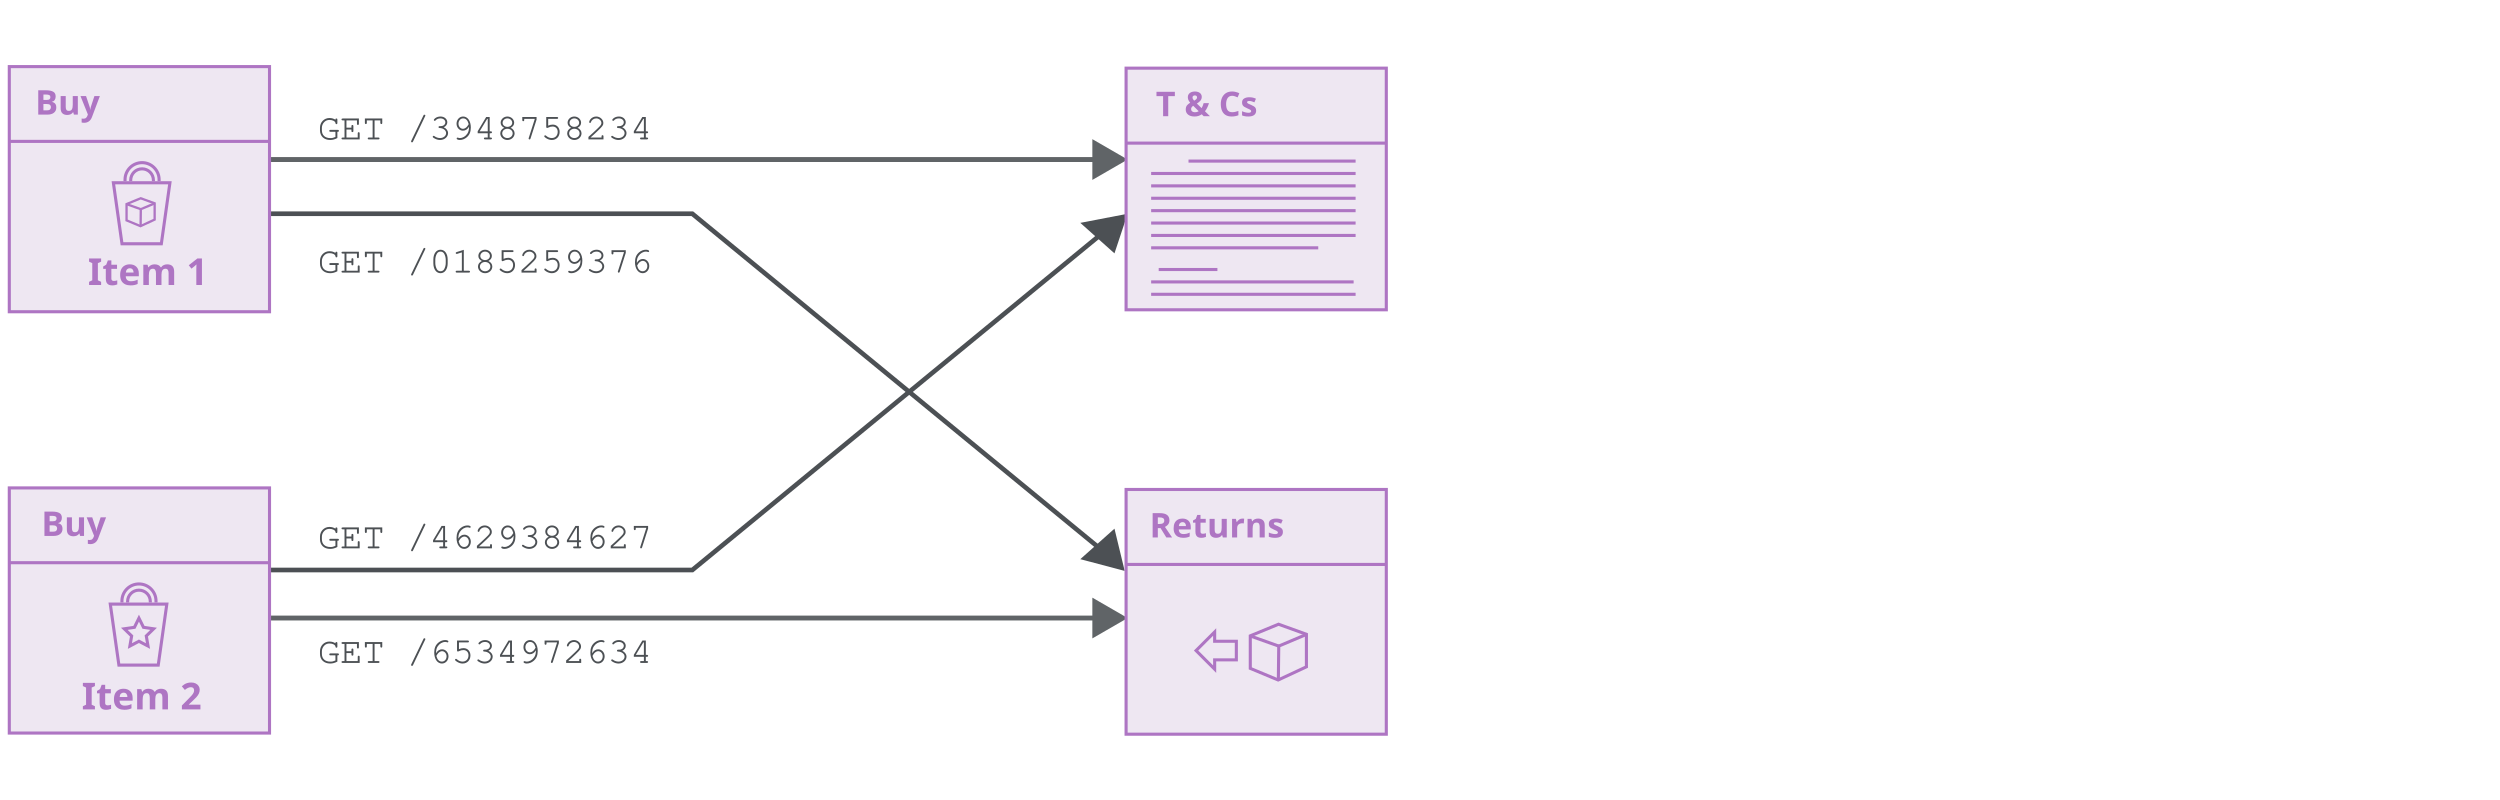
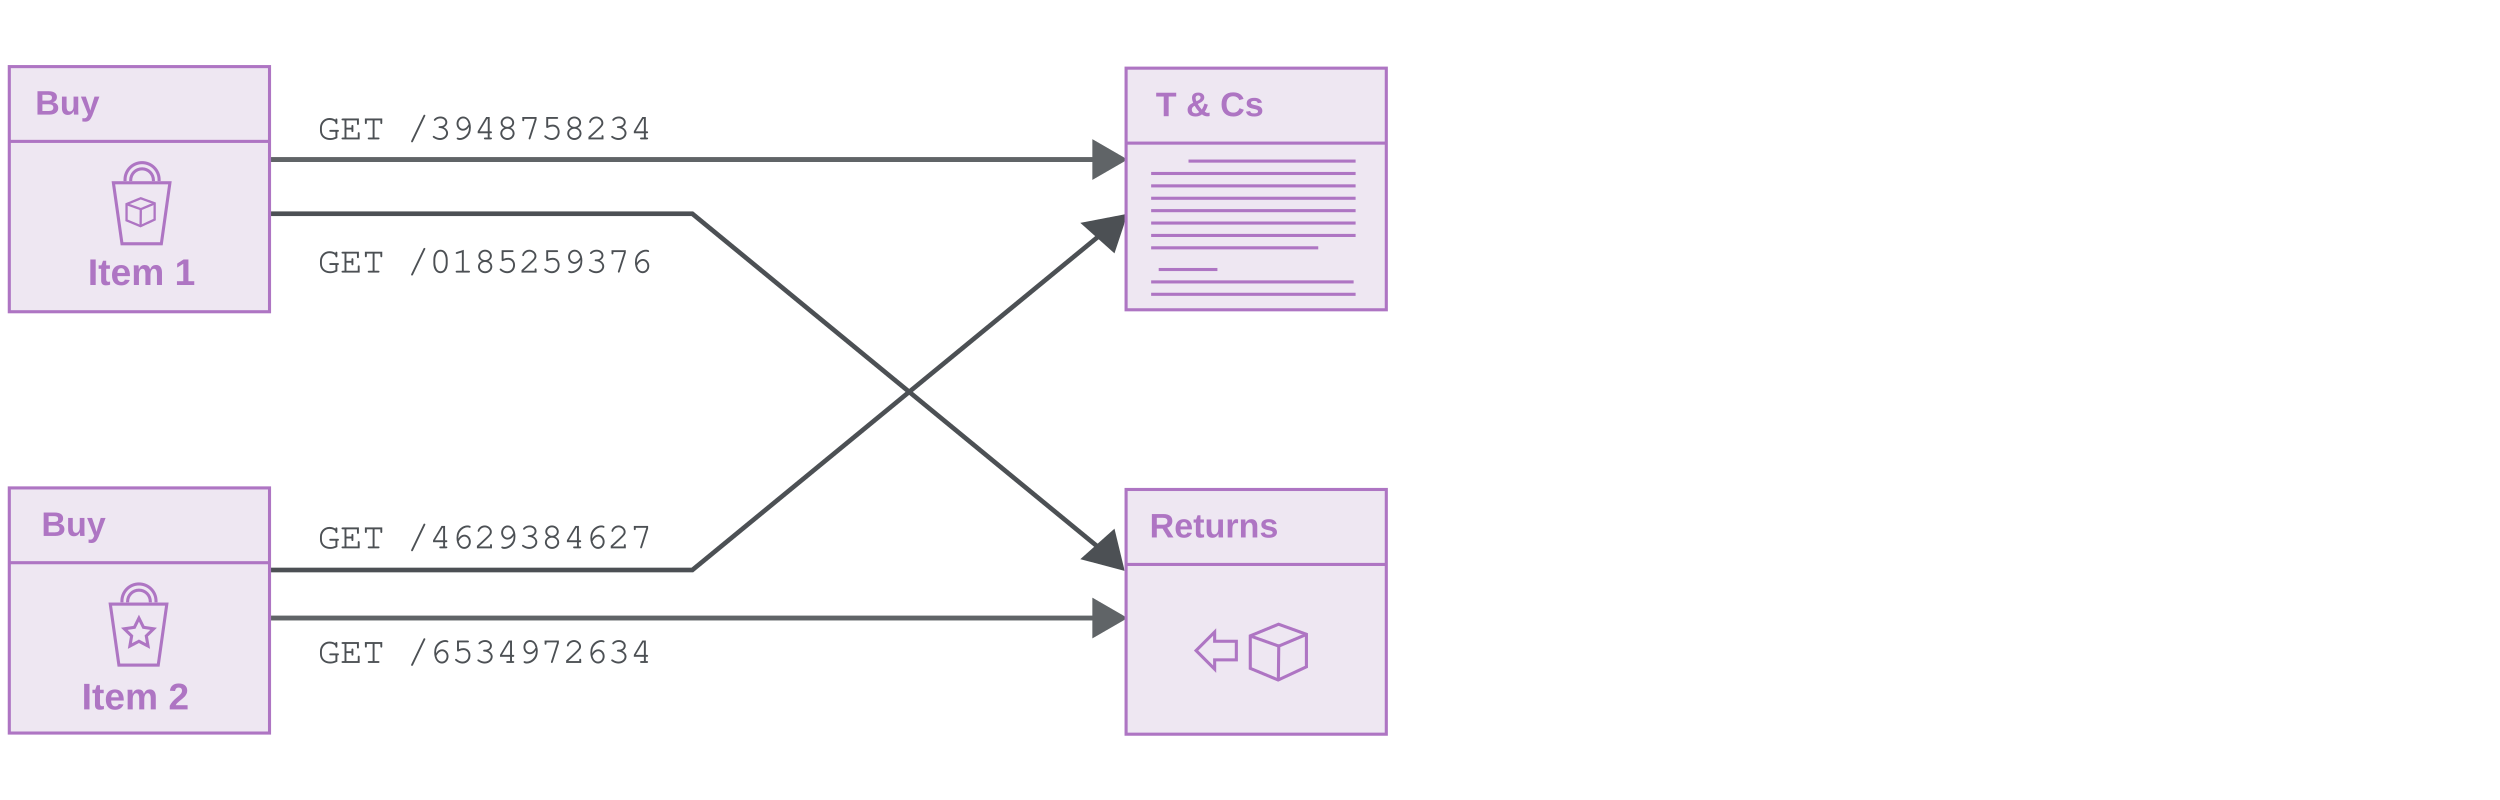
<svg xmlns="http://www.w3.org/2000/svg" width="807" height="258" viewBox="0 0 807 258">
-   <g>
-     <polygon points="87 52.29 352.61 52.29 352.61 58.08 364 51.5 352.61 44.92 352.61 50.71 87 50.71 87 52.29" fill="#606467" />
-     <polygon points="87 200.29 352.61 200.29 352.61 206.08 364 199.5 352.61 192.92 352.61 198.71 87 198.71 87 200.29" fill="#606467" />
-     <polygon points="348.72 71.94 359.75 81.79 364 69 348.72 71.94" fill="#4c5054" />
-     <polyline points="87 69 223.48 69 358.62 180" fill="none" stroke="#4c5054" stroke-miterlimit="10" stroke-width="1.5" />
-     <polyline points="87 184 223.48 184 358.62 73" fill="none" stroke="#4c5054" stroke-miterlimit="10" stroke-width="1.5" />
-     <polygon points="359.75 170.65 348.72 180.5 363.05 184.29 359.75 170.65" fill="#4c5054" />
-     <rect x="363.5" y="22" width="84" height="78" fill="#eee7f2" stroke="#ae75c3" stroke-miterlimit="10" />
-     <line x1="363.5" y1="46.2" x2="447.5" y2="46.2" fill="none" stroke="#ae75c3" stroke-miterlimit="10" />
-     <line x1="383.65" y1="52" x2="437.59" y2="52" fill="none" stroke="#ae75c3" stroke-miterlimit="10" />
-     <line x1="371.59" y1="56" x2="437.59" y2="56" fill="none" stroke="#ae75c3" stroke-miterlimit="10" />
-     <line x1="371.59" y1="60" x2="437.59" y2="60" fill="none" stroke="#ae75c3" stroke-miterlimit="10" />
-     <line x1="371.59" y1="64" x2="437.59" y2="64" fill="none" stroke="#ae75c3" stroke-miterlimit="10" />
-     <line x1="425.53" y1="80" x2="371.59" y2="80" fill="none" stroke="#ae75c3" stroke-miterlimit="10" />
-     <line x1="437.59" y1="76" x2="371.59" y2="76" fill="none" stroke="#ae75c3" stroke-miterlimit="10" />
-     <line x1="437.59" y1="72" x2="371.59" y2="72" fill="none" stroke="#ae75c3" stroke-miterlimit="10" />
-     <line x1="437.59" y1="68" x2="371.59" y2="68" fill="none" stroke="#ae75c3" stroke-miterlimit="10" />
-     <rect x="363.5" y="158" width="84" height="79" fill="#eee7f2" stroke="#ae75c3" stroke-miterlimit="10" />
-     <line x1="363.5" y1="182.2" x2="447.5" y2="182.2" fill="none" stroke="#ae75c3" stroke-miterlimit="10" />
-     <polygon points="392.09 216 386.09 210 392.09 204 392.09 207 399.09 207 399.09 213 392.09 213 392.09 216" fill="none" stroke="#ae75c3" stroke-miterlimit="10" />
-     <g>
-       <polygon points="403.59 205.25 412.71 201.5 421.71 204.75 421.71 215.25 412.59 219.5 403.59 215.75 403.59 205.25" fill="none" stroke="#ae75c3" stroke-miterlimit="10" />
-       <polyline points="421.65 204.81 412.78 208.56 412.65 219.5" fill="none" stroke="#ae75c3" stroke-miterlimit="10" />
-       <line x1="403.65" y1="205.31" x2="412.78" y2="208.56" fill="none" stroke="#ae75c3" stroke-miterlimit="10" />
-     </g>
-     <line x1="436.95" y1="91" x2="371.59" y2="91" fill="none" stroke="#ae75c3" stroke-miterlimit="10" />
-     <line x1="392.98" y1="87" x2="374.03" y2="87" fill="none" stroke="#ae75c3" stroke-miterlimit="10" />
-     <line x1="437.59" y1="95" x2="371.59" y2="95" fill="none" stroke="#ae75c3" stroke-miterlimit="10" />
-     <rect x="3" y="21.5" width="84" height="79.13" fill="#eee7f2" stroke="#ae75c3" stroke-miterlimit="10" />
-     <line x1="3" y1="45.64" x2="87" y2="45.64" fill="none" stroke="#ae75c3" stroke-miterlimit="10" />
-     <rect x="3" y="157.5" width="84" height="79.13" fill="#eee7f2" stroke="#ae75c3" stroke-miterlimit="10" />
-     <line x1="3" y1="181.64" x2="87" y2="181.64" fill="none" stroke="#ae75c3" stroke-miterlimit="10" />
-     <path d="M51.36,58.5V58a5.5,5.5,0,0,0-5.5-5.5h0a5.5,5.5,0,0,0-5.5,5.5v.5" fill="none" stroke="#ae75c3" stroke-miterlimit="10" />
-     <path d="M42.19,58.5v-.33a3.67,3.67,0,0,1,3.67-3.67h0a3.66,3.66,0,0,1,3.66,3.67v.33" fill="none" stroke="#ae75c3" stroke-miterlimit="10" />
-     <polygon points="36.6 59 39.38 78.69 52.08 78.69 54.85 59 36.6 59" fill="none" stroke="#ae75c3" stroke-miterlimit="10" />
-     <path d="M50.36,194.5V194a5.5,5.5,0,0,0-5.5-5.5h0a5.5,5.5,0,0,0-5.5,5.5v.5" fill="none" stroke="#ae75c3" stroke-miterlimit="10" />
-     <path d="M41.19,194.5v-.33a3.67,3.67,0,0,1,3.67-3.67h0a3.66,3.66,0,0,1,3.66,3.67v.33" fill="none" stroke="#ae75c3" stroke-miterlimit="10" />
-     <polygon points="35.6 195 38.38 214.69 51.08 214.69 53.85 195 35.6 195" fill="none" stroke="#ae75c3" stroke-miterlimit="10" />
-     <g>
-       <polygon points="40.85 65.88 45.42 64 49.92 65.63 49.92 70.88 45.35 73 40.85 71.13 40.85 65.88" fill="none" stroke="#ae75c3" stroke-miterlimit="10" stroke-width="0.75" />
-       <polyline points="49.89 65.66 45.45 67.53 45.39 73" fill="none" stroke="#ae75c3" stroke-miterlimit="10" stroke-width="0.75" />
-       <line x1="40.89" y1="65.91" x2="45.45" y2="67.53" fill="none" stroke="#ae75c3" stroke-miterlimit="10" stroke-width="0.75" />
-     </g>
-     <polygon points="44.85 199.54 46.32 202.5 49.59 202.98 47.22 205.29 47.78 208.54 44.85 207 41.93 208.54 42.49 205.29 40.12 202.98 43.39 202.5 44.85 199.54" fill="none" stroke="#ae75c3" stroke-miterlimit="10" />
-     <text transform="translate(102.59 45)" font-size="12" fill="#4c5054" font-family="Courier, Courier">GET /3948758234</text>
-     <text transform="translate(102.59 88)" font-size="12" fill="#4c5054" font-family="Courier, Courier">GET /0185259376</text>
-     <text transform="translate(102.59 177)" font-size="12" fill="#4c5054" font-family="Courier, Courier">GET /4629384627</text>
-     <text transform="translate(102.59 214)" font-size="12" fill="#4c5054" font-family="Courier, Courier">GET /6534972634</text>
-     <text transform="translate(373.09 37.5)" font-size="11" fill="#ae75c3" font-family="DroidSans-Bold, Droid Sans" font-weight="700">T &amp; Cs</text>
-     <text transform="translate(371.09 173.5)" font-size="11" fill="#ae75c3" font-family="DroidSans-Bold, Droid Sans" font-weight="700">Returns</text>
-     <text transform="translate(11.36 37)" font-size="11" fill="#ae75c3" font-family="DroidSans-Bold, Droid Sans" font-weight="700">Buy</text>
-     <text transform="translate(13.36 173)" font-size="11" fill="#ae75c3" font-family="DroidSans-Bold, Droid Sans" font-weight="700">Buy</text>
-     <text transform="translate(28.36 92)" font-size="12" fill="#ae75c3" font-family="DroidSans-Bold, Droid Sans" font-weight="700">Item 1</text>
-     <text transform="translate(26.36 229)" font-size="12" fill="#ae75c3" font-family="DroidSans-Bold, Droid Sans" font-weight="700">Item 2</text>
-   </g>
+   <polygon points="87 52.29 352.61 52.29 352.61 58.08 364 51.5 352.61 44.92 352.61 50.71 87 50.71 87 52.29" fill="#606467" />
+   <polygon points="87 200.29 352.61 200.29 352.61 206.08 364 199.5 352.61 192.92 352.61 198.71 87 198.71 87 200.29" fill="#606467" />
+   <polygon points="348.72 71.94 359.75 81.79 364 69 348.72 71.94" fill="#4c5054" />
+   <polyline points="87 69 223.48 69 358.62 180" fill="none" stroke="#4c5054" stroke-miterlimit="10" stroke-width="1.5" />
+   <polyline points="87 184 223.48 184 358.62 73" fill="none" stroke="#4c5054" stroke-miterlimit="10" stroke-width="1.5" />
+   <polygon points="359.75 170.65 348.72 180.5 363.05 184.29 359.75 170.65" fill="#4c5054" />
+   <rect x="363.5" y="22" width="84" height="78" fill="#eee7f2" stroke="#ae75c3" stroke-miterlimit="10" />
+   <line x1="363.5" y1="46.2" x2="447.5" y2="46.2" fill="none" stroke="#ae75c3" stroke-miterlimit="10" />
+   <line x1="383.65" y1="52" x2="437.59" y2="52" fill="none" stroke="#ae75c3" stroke-miterlimit="10" />
+   <line x1="371.59" y1="56" x2="437.59" y2="56" fill="none" stroke="#ae75c3" stroke-miterlimit="10" />
+   <line x1="371.59" y1="60" x2="437.59" y2="60" fill="none" stroke="#ae75c3" stroke-miterlimit="10" />
+   <line x1="371.59" y1="64" x2="437.59" y2="64" fill="none" stroke="#ae75c3" stroke-miterlimit="10" />
+   <line x1="425.53" y1="80" x2="371.59" y2="80" fill="none" stroke="#ae75c3" stroke-miterlimit="10" />
+   <line x1="437.59" y1="76" x2="371.59" y2="76" fill="none" stroke="#ae75c3" stroke-miterlimit="10" />
+   <line x1="437.59" y1="72" x2="371.59" y2="72" fill="none" stroke="#ae75c3" stroke-miterlimit="10" />
+   <line x1="437.59" y1="68" x2="371.59" y2="68" fill="none" stroke="#ae75c3" stroke-miterlimit="10" />
+   <rect x="363.5" y="158" width="84" height="79" fill="#eee7f2" stroke="#ae75c3" stroke-miterlimit="10" />
+   <line x1="363.5" y1="182.2" x2="447.5" y2="182.2" fill="none" stroke="#ae75c3" stroke-miterlimit="10" />
+   <polygon points="392.09 216 386.09 210 392.09 204 392.09 207 399.09 207 399.09 213 392.09 213 392.09 216" fill="none" stroke="#ae75c3" stroke-miterlimit="10" />
+   <polygon points="403.59 205.25 412.71 201.5 421.71 204.75 421.71 215.25 412.59 219.5 403.59 215.75 403.59 205.25" fill="none" stroke="#ae75c3" stroke-miterlimit="10" />
+   <polyline points="421.65 204.81 412.78 208.56 412.65 219.5" fill="none" stroke="#ae75c3" stroke-miterlimit="10" />
+   <line x1="403.65" y1="205.31" x2="412.78" y2="208.56" fill="none" stroke="#ae75c3" stroke-miterlimit="10" />
+   <line x1="436.95" y1="91" x2="371.59" y2="91" fill="none" stroke="#ae75c3" stroke-miterlimit="10" />
+   <line x1="392.98" y1="87" x2="374.03" y2="87" fill="none" stroke="#ae75c3" stroke-miterlimit="10" />
+   <line x1="437.59" y1="95" x2="371.59" y2="95" fill="none" stroke="#ae75c3" stroke-miterlimit="10" />
+   <rect x="3" y="21.5" width="84" height="79.13" fill="#eee7f2" stroke="#ae75c3" stroke-miterlimit="10" />
+   <line x1="3" y1="45.64" x2="87" y2="45.64" fill="none" stroke="#ae75c3" stroke-miterlimit="10" />
+   <rect x="3" y="157.5" width="84" height="79.13" fill="#eee7f2" stroke="#ae75c3" stroke-miterlimit="10" />
+   <line x1="3" y1="181.64" x2="87" y2="181.64" fill="none" stroke="#ae75c3" stroke-miterlimit="10" />
+   <path d="M51.36,58.5V58a5.5,5.5,0,0,0-5.5-5.5h0a5.5,5.5,0,0,0-5.5,5.5v.5" fill="none" stroke="#ae75c3" stroke-miterlimit="10" />
+   <path d="M42.19,58.5v-.33a3.67,3.67,0,0,1,3.67-3.67h0a3.66,3.66,0,0,1,3.66,3.67v.33" fill="none" stroke="#ae75c3" stroke-miterlimit="10" />
+   <polygon points="36.6 59 39.38 78.69 52.08 78.69 54.85 59 36.6 59" fill="none" stroke="#ae75c3" stroke-miterlimit="10" />
+   <path d="M50.36,194.5V194a5.5,5.5,0,0,0-5.5-5.5h0a5.5,5.5,0,0,0-5.5,5.5v.5" fill="none" stroke="#ae75c3" stroke-miterlimit="10" />
+   <path d="M41.19,194.5v-.33a3.67,3.67,0,0,1,3.67-3.67h0a3.66,3.66,0,0,1,3.66,3.67v.33" fill="none" stroke="#ae75c3" stroke-miterlimit="10" />
+   <polygon points="35.6 195 38.38 214.69 51.08 214.69 53.85 195 35.6 195" fill="none" stroke="#ae75c3" stroke-miterlimit="10" />
+   <polygon points="40.85 65.88 45.42 64 49.92 65.63 49.92 70.88 45.35 73 40.85 71.13 40.85 65.88" fill="none" stroke="#ae75c3" stroke-miterlimit="10" stroke-width="0.75" />
+   <polyline points="49.89 65.66 45.45 67.53 45.39 73" fill="none" stroke="#ae75c3" stroke-miterlimit="10" stroke-width="0.75" />
+   <line x1="40.89" y1="65.91" x2="45.45" y2="67.53" fill="none" stroke="#ae75c3" stroke-miterlimit="10" stroke-width="0.75" />
+   <polygon points="44.85 199.54 46.32 202.5 49.59 202.98 47.22 205.29 47.78 208.54 44.85 207 41.93 208.54 42.49 205.29 40.12 202.98 43.39 202.5 44.85 199.54" fill="none" stroke="#ae75c3" stroke-miterlimit="10" />
+   <text transform="translate(102.59 45)" font-size="12" fill="#4c5054" font-family="Courier, Courier">GET /3948758234</text>
+   <text transform="translate(102.59 88)" font-size="12" fill="#4c5054" font-family="Courier, Courier">GET /0185259376</text>
+   <text transform="translate(102.59 177)" font-size="12" fill="#4c5054" font-family="Courier, Courier">GET /4629384627</text>
+   <text transform="translate(102.59 214)" font-size="12" fill="#4c5054" font-family="Courier, Courier">GET /6534972634</text>
+   <text transform="translate(373.09 37.5)" font-size="11" fill="#ae75c3" font-family="Arial-BoldMT, Arial" font-weight="700">T &amp; Cs</text>
+   <text transform="translate(371.09 173.5)" font-size="11" fill="#ae75c3" font-family="Arial-BoldMT, Arial" font-weight="700">Returns</text>
+   <text transform="translate(11.36 37)" font-size="11" fill="#ae75c3" font-family="Arial-BoldMT, Arial" font-weight="700">Buy</text>
+   <text transform="translate(13.36 173)" font-size="11" fill="#ae75c3" font-family="Arial-BoldMT, Arial" font-weight="700">Buy</text>
+   <text transform="translate(28.36 92)" font-size="12" fill="#ae75c3" font-family="Arial-BoldMT, Arial" font-weight="700">Item 1</text>
+   <text transform="translate(26.36 229)" font-size="12" fill="#ae75c3" font-family="Arial-BoldMT, Arial" font-weight="700">Item 2</text>
</svg>
